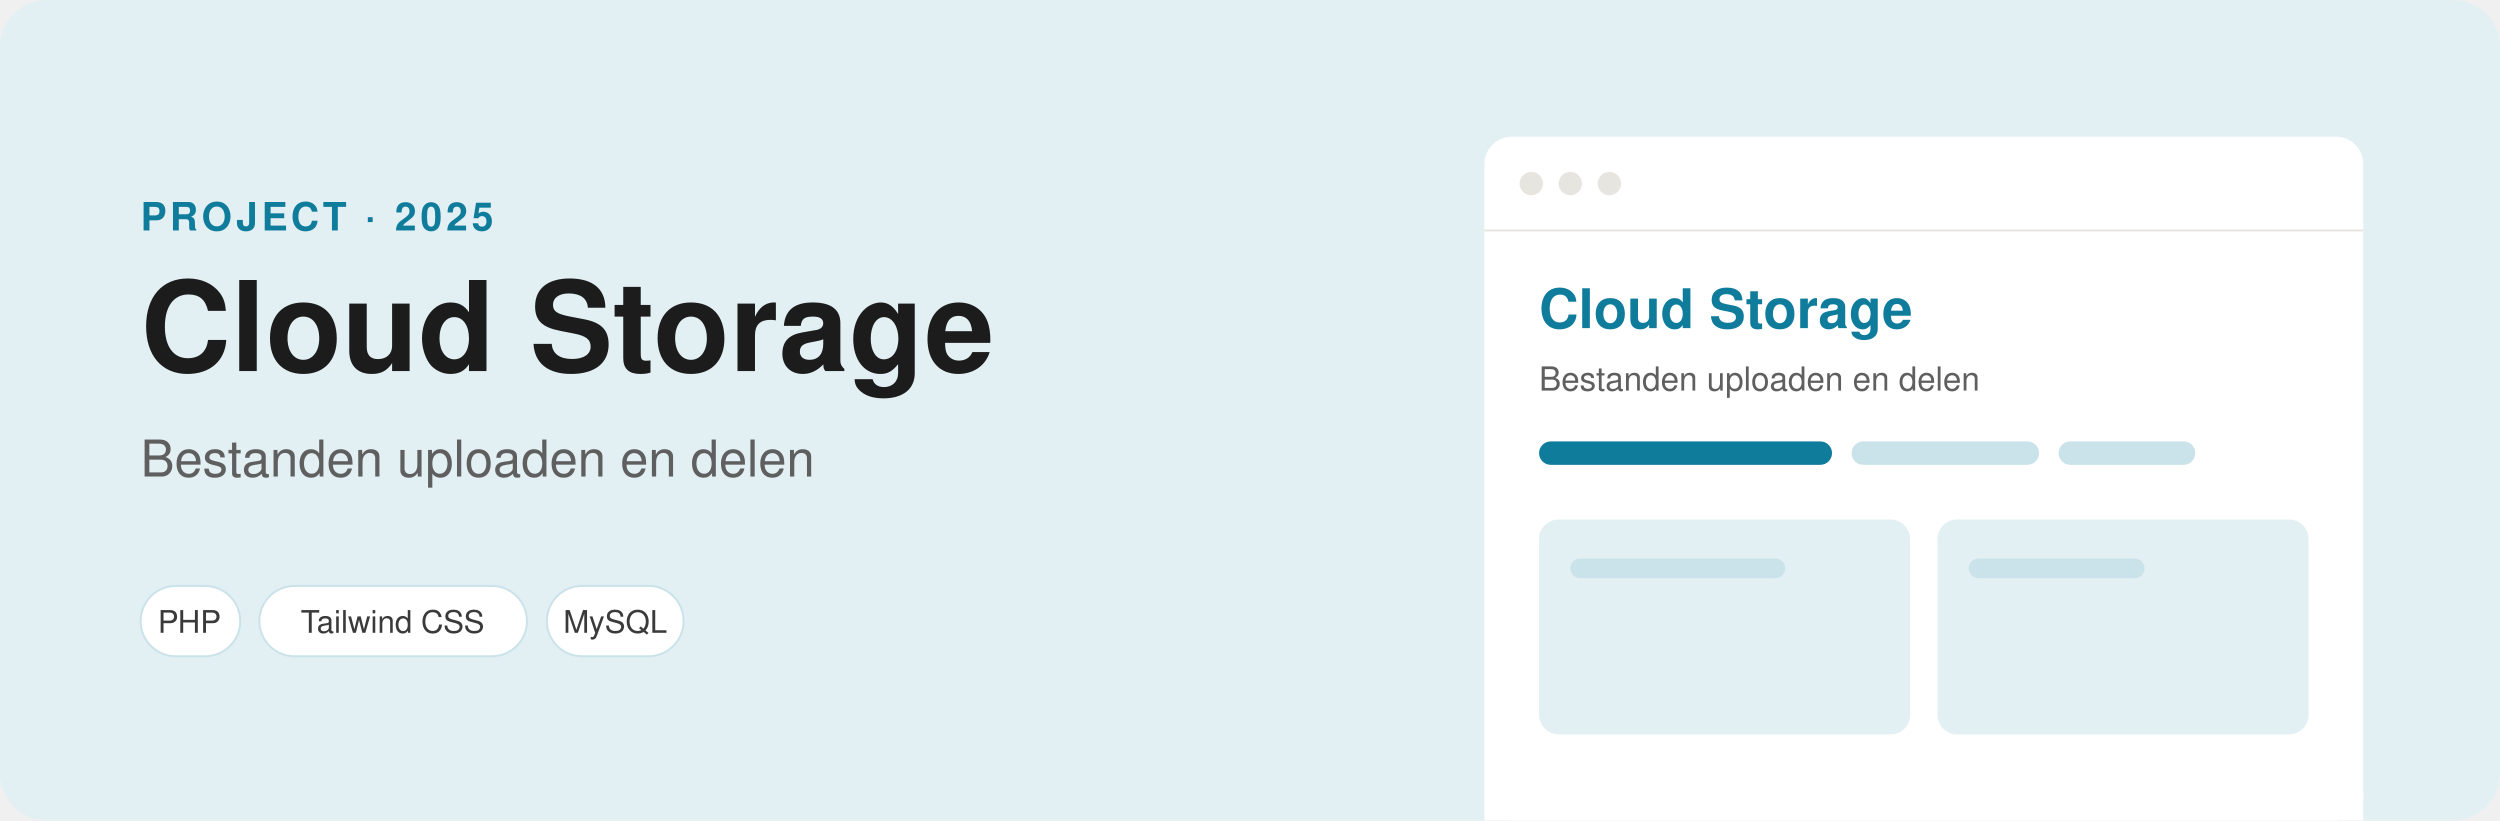
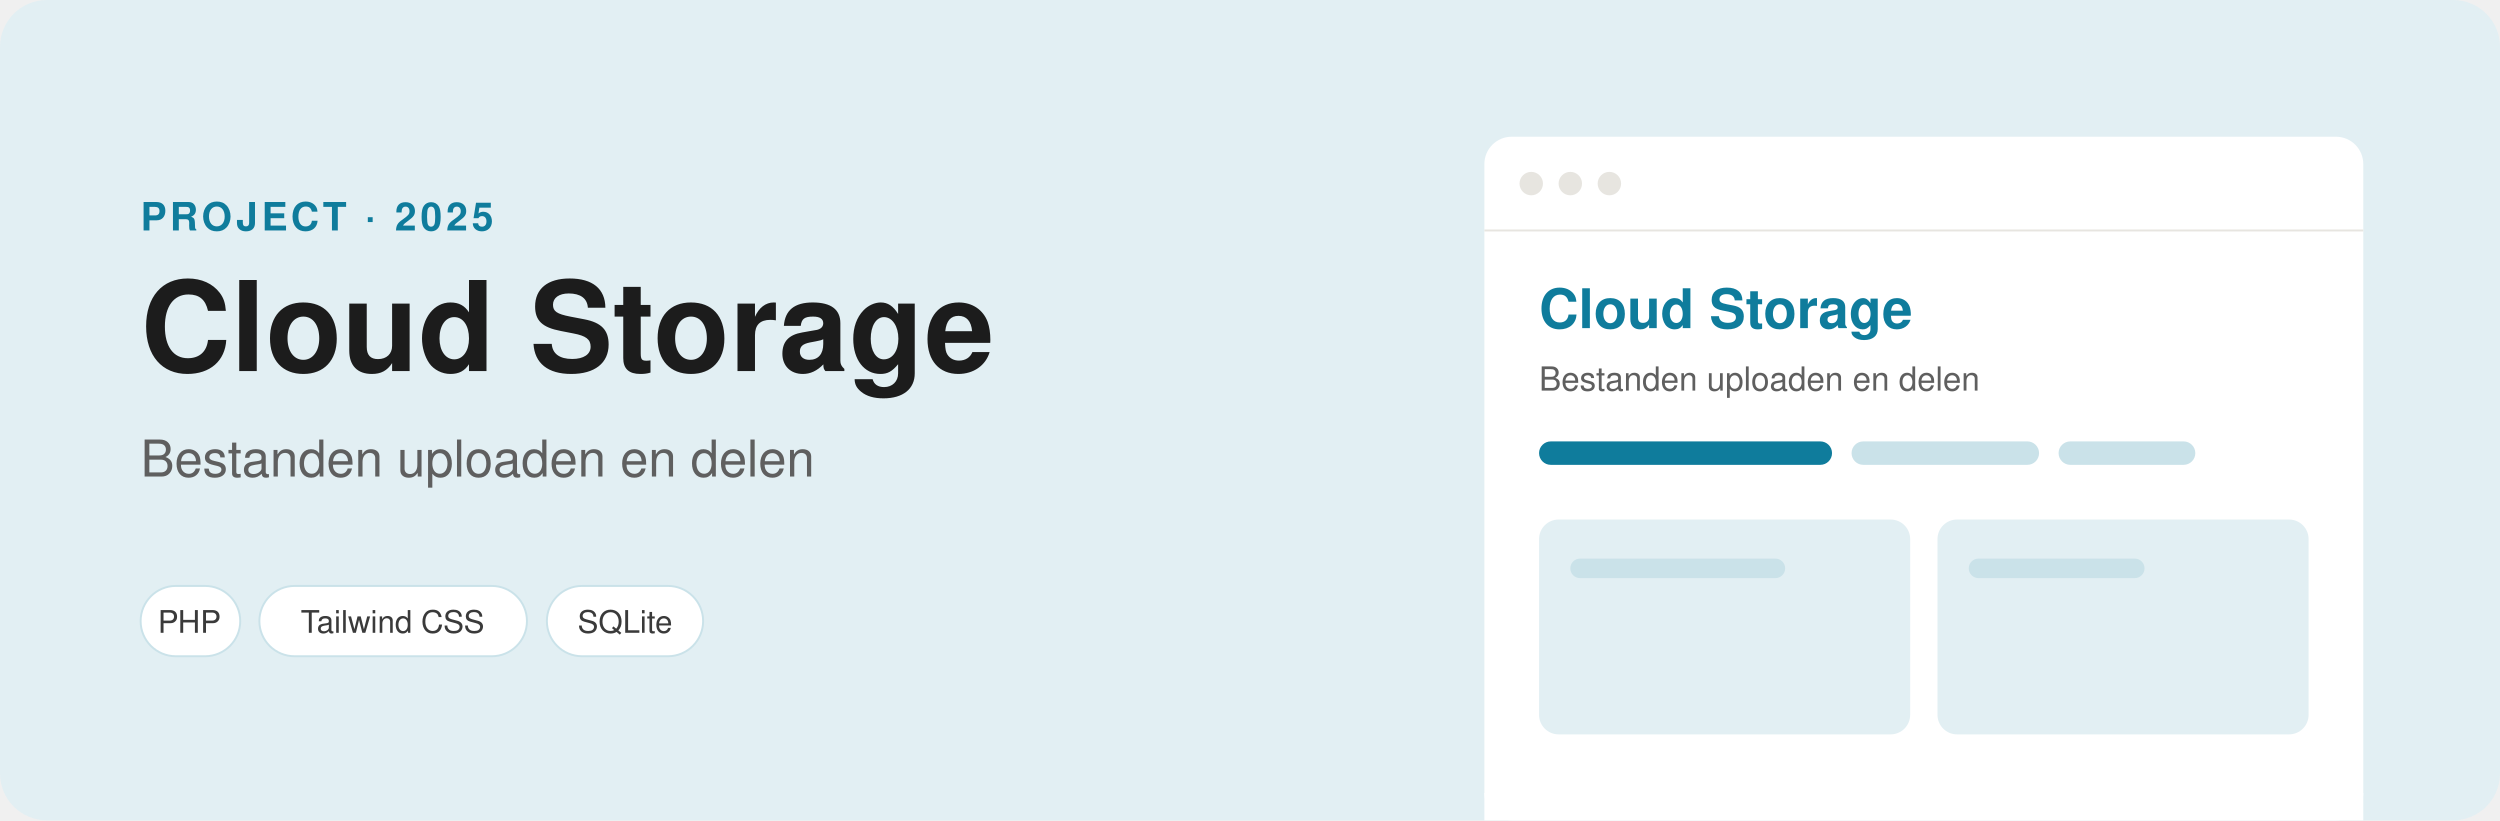
<svg xmlns="http://www.w3.org/2000/svg" width="1280" height="420" viewBox="0 0 1280 420" font-family="'Segoe UI', Helvetica, Arial, sans-serif">
  <rect width="1280" height="420" rx="24" fill="#e2eff3" />
  <text x="72" y="118" font-size="20" font-weight="600" fill="#0f7c9c" letter-spacing="2">PROJECT · 2025</text>
  <text x="72" y="190" font-size="64" font-weight="700" fill="#1c1c1c">Cloud Storage</text>
  <text x="72" y="244" font-size="26" fill="#5f5f5f">Bestanden uploaden en delen</text>
  <rect x="72" y="300" width="51" height="36" rx="18" fill="#fff" stroke="#cae2e9" />
  <text x="97" y="324" text-anchor="middle" font-size="16" fill="#3a3a3a">PHP</text>
  <rect x="132.8" y="300" width="137" height="36" rx="18" fill="#fff" stroke="#cae2e9" />
  <text x="201" y="324" text-anchor="middle" font-size="16" fill="#3a3a3a">Tailwind CSS</text>
-   <rect x="280.0" y="300" width="70" height="36" rx="18" fill="#fff" stroke="#cae2e9" />
-   <text x="315" y="324" text-anchor="middle" font-size="16" fill="#3a3a3a">MySQL</text>
+   <rect x="280.0" y="300" width="80" height="36" rx="18" fill="#fff" stroke="#cae2e9" />
+   <text x="320" y="324" text-anchor="middle" font-size="16" fill="#3a3a3a">SQLite</text>
  <g transform="translate(760 70)">
    <rect width="450" height="350" rx="14" fill="#fff" />
    <rect y="336" width="450" height="14" fill="#fff" />
    <circle cx="24" cy="24" r="6" fill="#e7e5e0" />
    <circle cx="44" cy="24" r="6" fill="#e7e5e0" />
    <circle cx="64" cy="24" r="6" fill="#e7e5e0" />
    <line x1="0" y1="48" x2="450" y2="48" stroke="#e7e5e0" />
    <text x="28" y="98" font-size="28" font-weight="700" fill="#0f7c9c">Cloud Storage</text>
    <text x="28" y="130" font-size="17" fill="#5f5f5f">Bestanden uploaden en delen</text>
    <rect x="28" y="156" width="150" height="12" rx="6" fill="#0f7c9c" />
    <rect x="188" y="156" width="96" height="12" rx="6" fill="#cae2e9" />
    <rect x="294" y="156" width="70" height="12" rx="6" fill="#cae2e9" />
    <rect x="28" y="196" width="190" height="110" rx="10" fill="#e2eff3" />
    <rect x="232" y="196" width="190" height="110" rx="10" fill="#e2eff3" />
    <rect x="44" y="216" width="110" height="10" rx="5" fill="#cae2e9" />
    <rect x="248" y="216" width="90" height="10" rx="5" fill="#cae2e9" />
  </g>
</svg>
